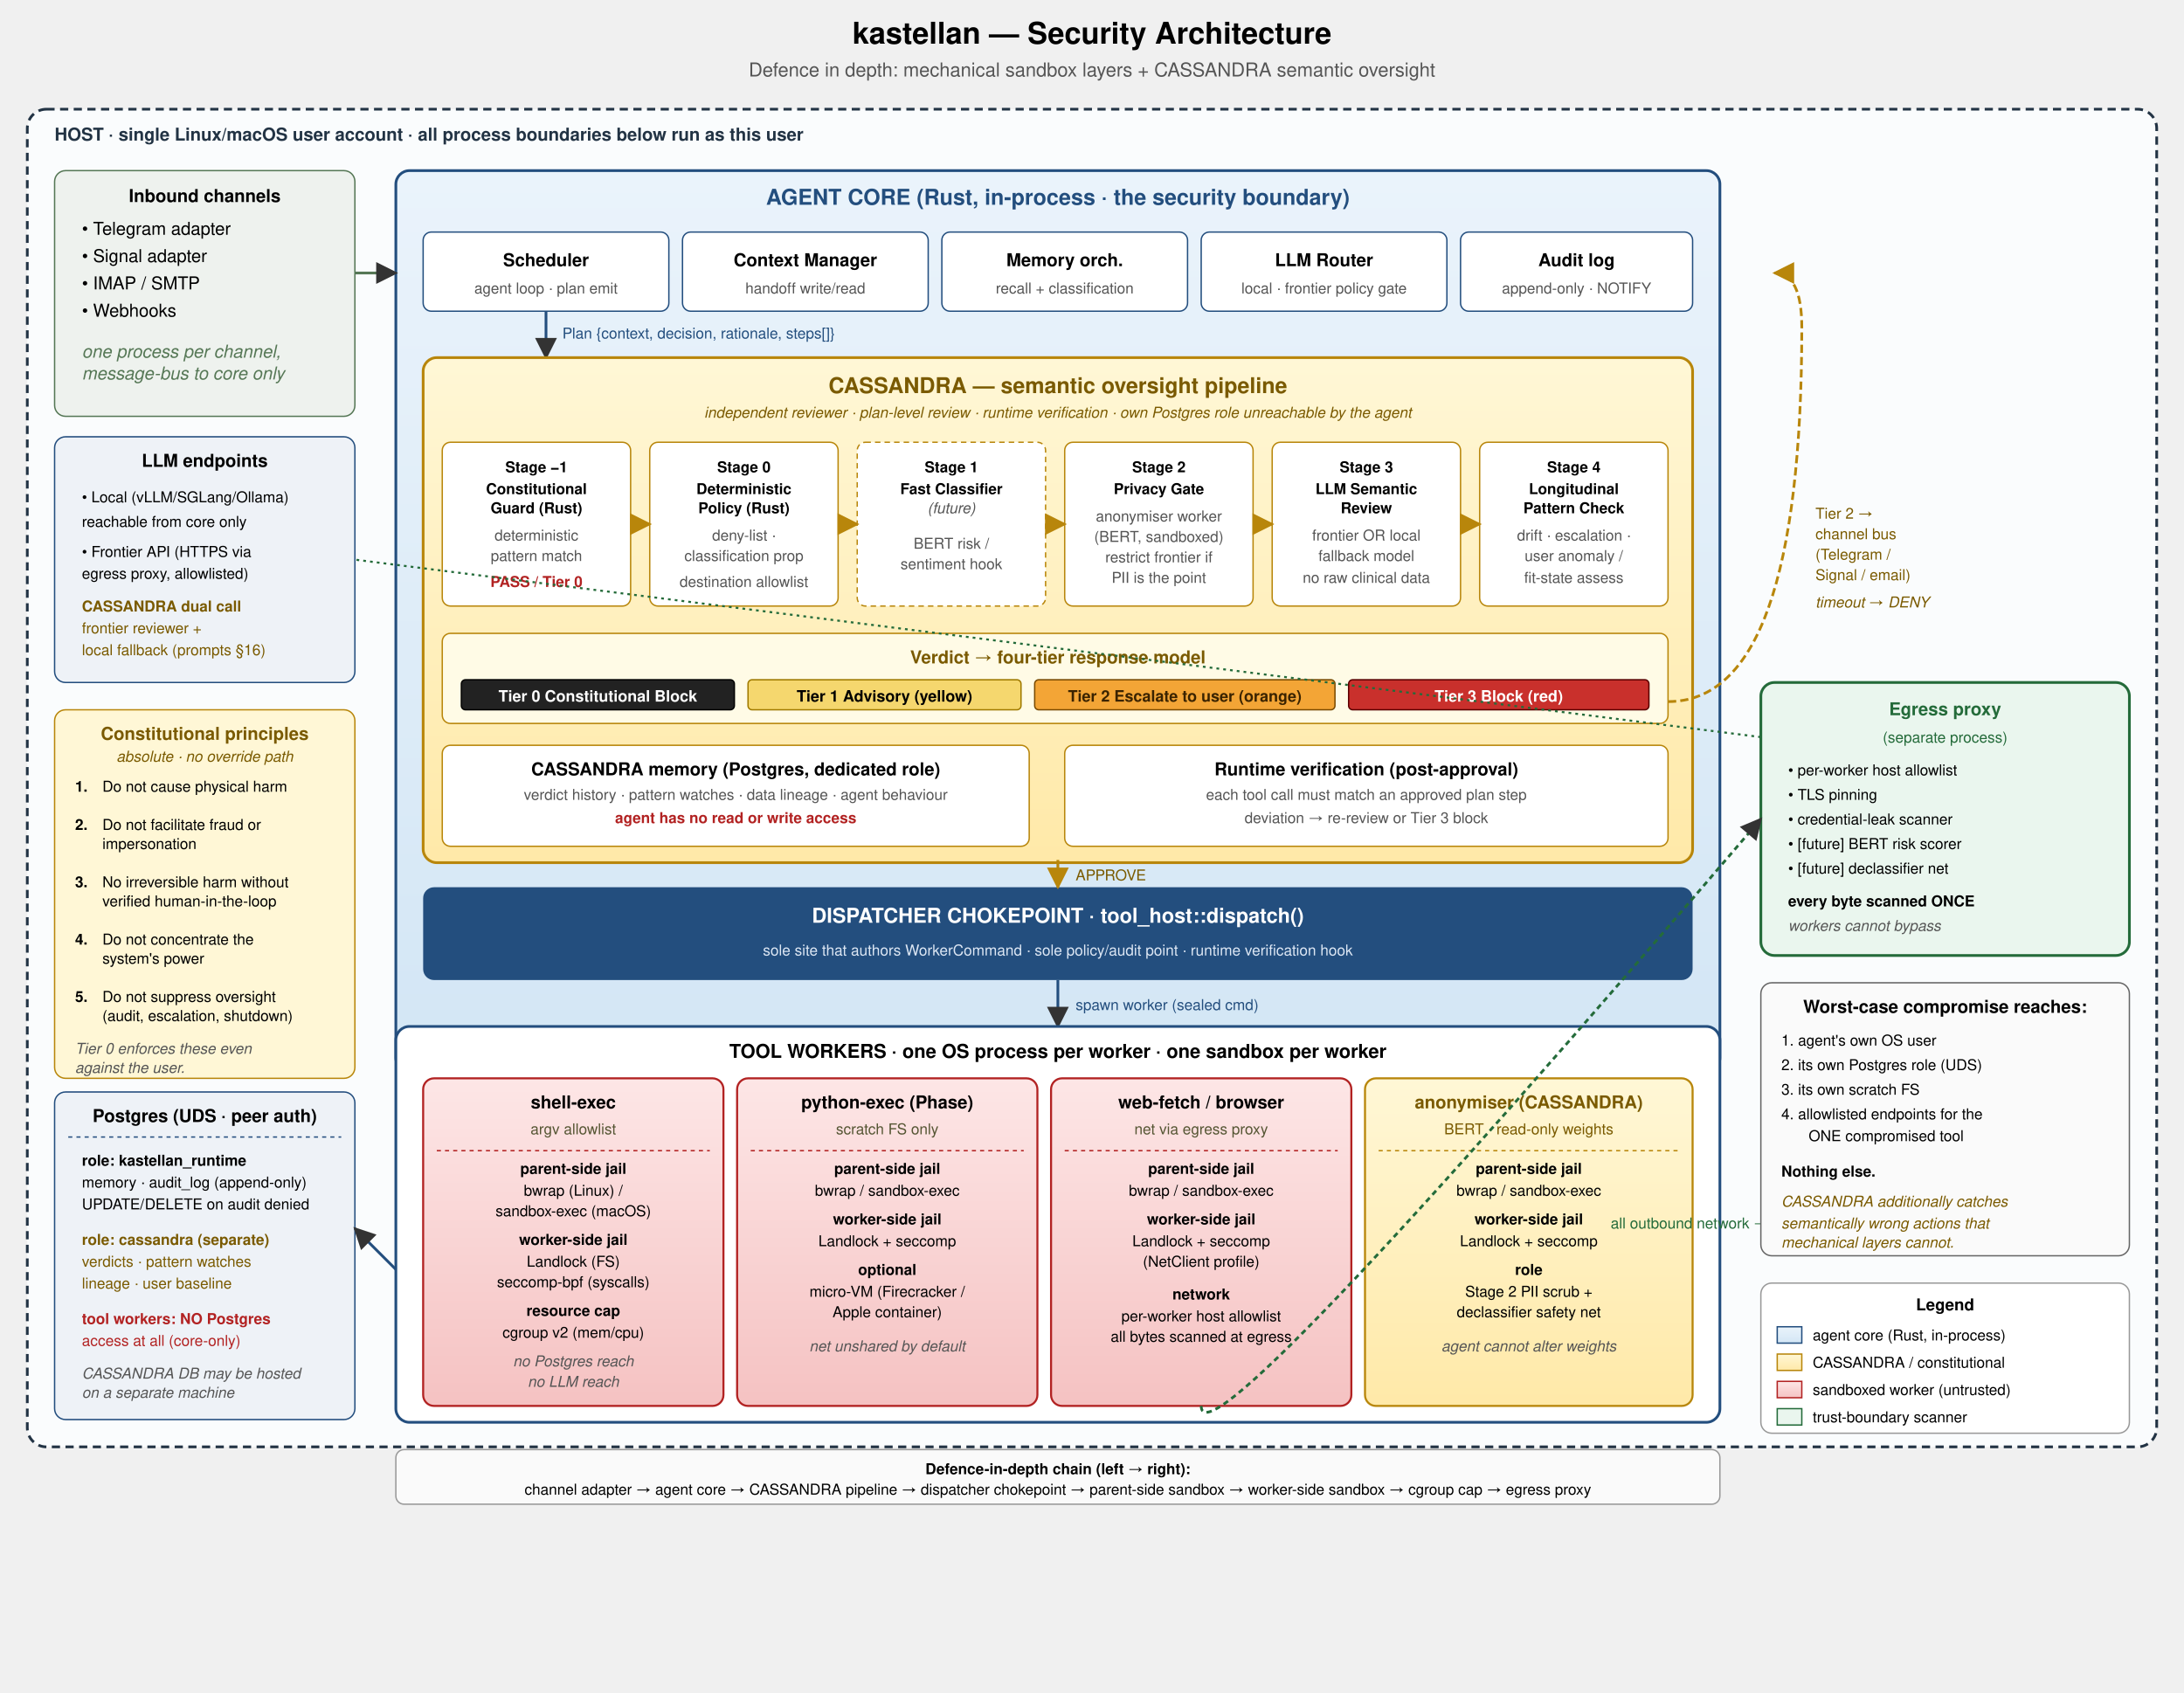
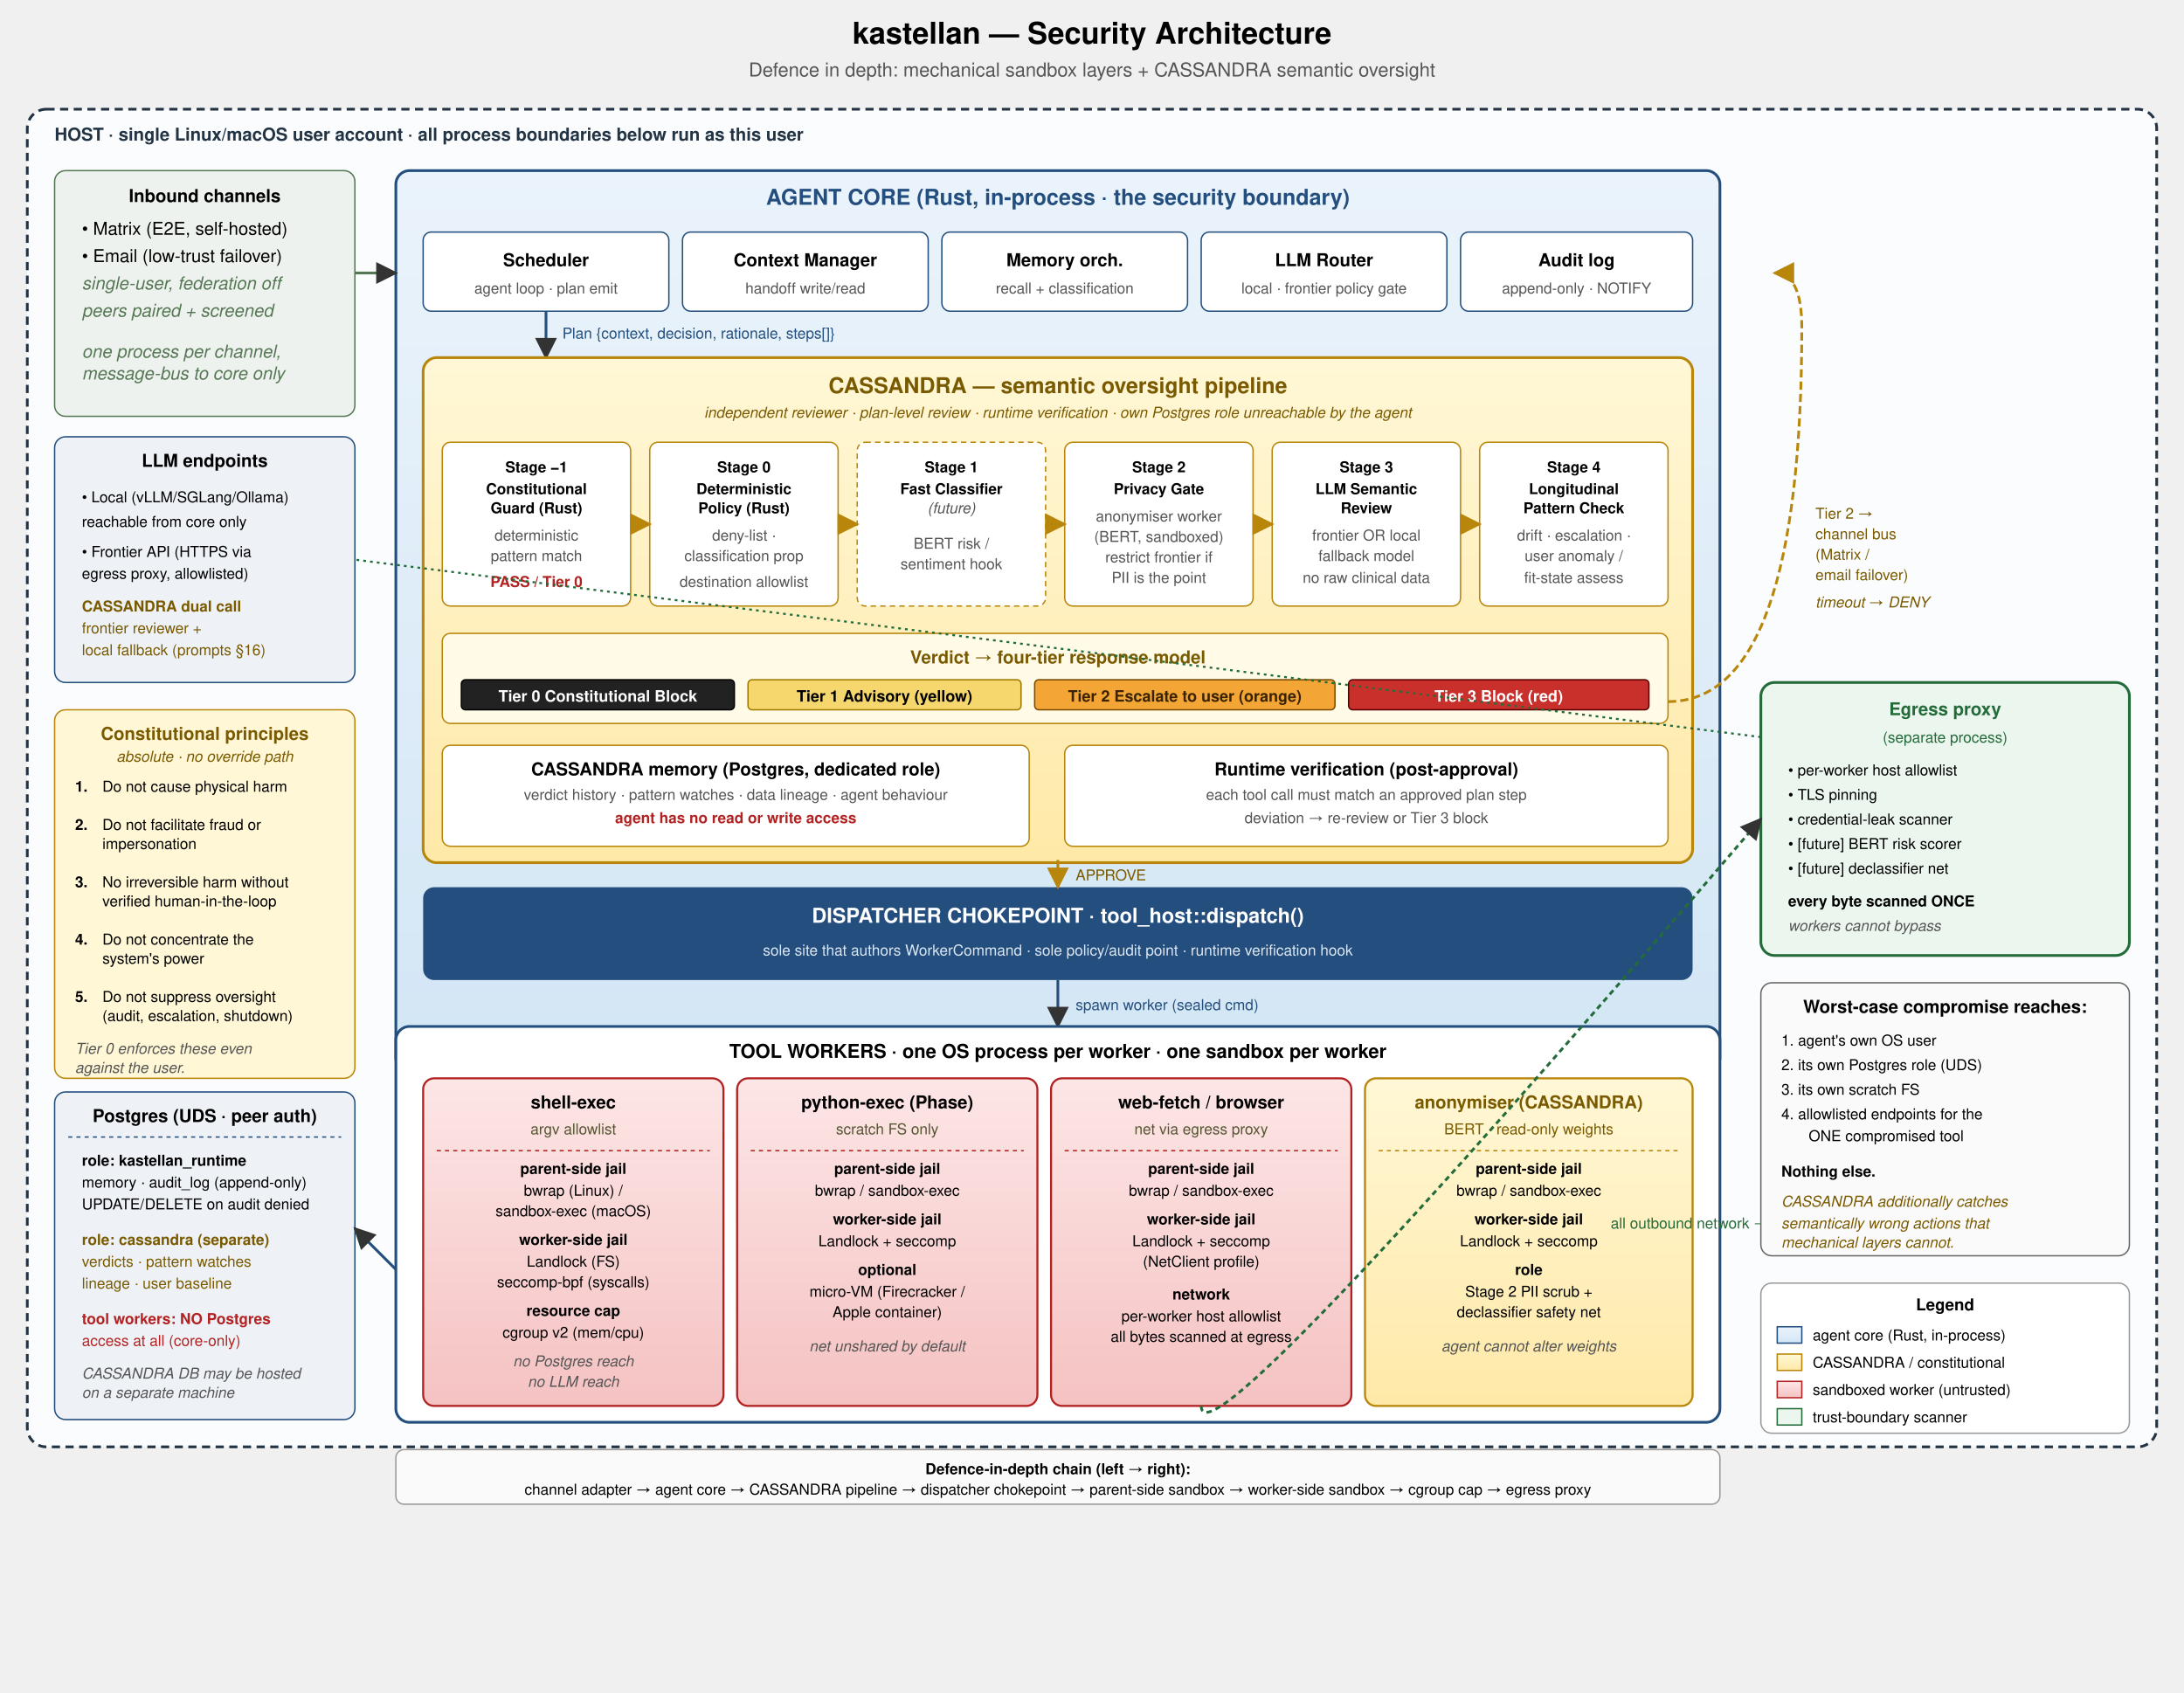
<svg xmlns="http://www.w3.org/2000/svg" viewBox="0 0 1600 1240" font-family="Helvetica, Arial, sans-serif" font-size="13">
  <defs>
    <marker id="arr" viewBox="0 0 10 10" refX="9" refY="5" markerWidth="8" markerHeight="8" orient="auto-start-reverse">
      <path d="M0,0 L10,5 L0,10 z" fill="#333" />
    </marker>
    <marker id="arrRed" viewBox="0 0 10 10" refX="9" refY="5" markerWidth="8" markerHeight="8" orient="auto-start-reverse">
      <path d="M0,0 L10,5 L0,10 z" fill="#b22222" />
    </marker>
    <marker id="arrAmber" viewBox="0 0 10 10" refX="9" refY="5" markerWidth="8" markerHeight="8" orient="auto-start-reverse">
      <path d="M0,0 L10,5 L0,10 z" fill="#b8860b" />
    </marker>
    <linearGradient id="cassGrad" x1="0" y1="0" x2="0" y2="1">
      <stop offset="0%" stop-color="#fff7d6" />
      <stop offset="100%" stop-color="#ffe9a8" />
    </linearGradient>
    <linearGradient id="coreGrad" x1="0" y1="0" x2="0" y2="1">
      <stop offset="0%" stop-color="#eaf3fb" />
      <stop offset="100%" stop-color="#d3e6f5" />
    </linearGradient>
    <linearGradient id="sandGrad" x1="0" y1="0" x2="0" y2="1">
      <stop offset="0%" stop-color="#fde6e6" />
      <stop offset="100%" stop-color="#f5c2c2" />
    </linearGradient>
  </defs>
  <text x="800" y="32" text-anchor="middle" font-size="22" font-weight="bold">kastellan — Security Architecture</text>
  <text x="800" y="56" text-anchor="middle" font-size="14" fill="#555">Defence in depth: mechanical sandbox layers + CASSANDRA semantic oversight</text>
  <rect x="20" y="80" width="1560" height="980" rx="14" fill="#fafcfd" stroke="#234" stroke-width="2" stroke-dasharray="6,4" />
  <text x="40" y="103" font-weight="bold" fill="#234">HOST  ·  single Linux/macOS user account  ·  all process boundaries below run as this user</text>
  <rect x="40" y="125" width="220" height="180" rx="8" fill="#eef2ee" stroke="#557755" />
  <text x="150" y="148" text-anchor="middle" font-weight="bold">Inbound channels</text>
-   <text x="60" y="172">• Telegram adapter</text>
-   <text x="60" y="192">• Signal adapter</text>
-   <text x="60" y="212">• IMAP / SMTP</text>
-   <text x="60" y="232">• Webhooks</text>
+   <text x="60" y="172">• Matrix (E2E, self-hosted)</text>
+   <text x="60" y="192">• Email (low-trust failover)</text>
+   <text x="60" y="212" font-style="italic" fill="#557755">single-user, federation off</text>
+   <text x="60" y="232" font-style="italic" fill="#557755">peers paired + screened</text>
  <text x="60" y="262" font-style="italic" fill="#557755">one process per channel,</text>
  <text x="60" y="278" font-style="italic" fill="#557755">message-bus to core only</text>
  <rect x="290" y="125" width="970" height="660" rx="10" fill="url(#coreGrad)" stroke="#234e7e" stroke-width="2" />
  <text x="775" y="150" text-anchor="middle" font-weight="bold" font-size="16" fill="#234e7e">AGENT CORE  (Rust, in-process · the security boundary)</text>
  <rect x="310" y="170" width="180" height="58" rx="6" fill="#fff" stroke="#234e7e" />
  <text x="400" y="195" text-anchor="middle" font-weight="bold">Scheduler</text>
  <text x="400" y="215" text-anchor="middle" font-size="11" fill="#555">agent loop · plan emit</text>
  <rect x="500" y="170" width="180" height="58" rx="6" fill="#fff" stroke="#234e7e" />
  <text x="590" y="195" text-anchor="middle" font-weight="bold">Context Manager</text>
  <text x="590" y="215" text-anchor="middle" font-size="11" fill="#555">handoff write/read</text>
  <rect x="690" y="170" width="180" height="58" rx="6" fill="#fff" stroke="#234e7e" />
  <text x="780" y="195" text-anchor="middle" font-weight="bold">Memory orch.</text>
  <text x="780" y="215" text-anchor="middle" font-size="11" fill="#555">recall + classification</text>
  <rect x="880" y="170" width="180" height="58" rx="6" fill="#fff" stroke="#234e7e" />
  <text x="970" y="195" text-anchor="middle" font-weight="bold">LLM Router</text>
  <text x="970" y="215" text-anchor="middle" font-size="11" fill="#555">local · frontier policy gate</text>
  <rect x="1070" y="170" width="170" height="58" rx="6" fill="#fff" stroke="#234e7e" />
  <text x="1155" y="195" text-anchor="middle" font-weight="bold">Audit log</text>
  <text x="1155" y="215" text-anchor="middle" font-size="11" fill="#555">append-only · NOTIFY</text>
  <line x1="400" y1="228" x2="400" y2="262" stroke="#234e7e" stroke-width="2" marker-end="url(#arr)" />
  <text x="412" y="248" font-size="11" fill="#234e7e">Plan {context, decision, rationale, steps[]}</text>
  <rect x="310" y="262" width="930" height="370" rx="10" fill="url(#cassGrad)" stroke="#b8860b" stroke-width="2" />
  <text x="775" y="288" text-anchor="middle" font-weight="bold" font-size="16" fill="#7a5a00">CASSANDRA  —  semantic oversight pipeline</text>
  <text x="775" y="306" text-anchor="middle" font-size="11" fill="#7a5a00" font-style="italic">independent reviewer · plan-level review · runtime verification · own Postgres role unreachable by the agent</text>
  <g font-size="11">
    <rect x="324" y="324" width="138" height="120" rx="6" fill="#fff" stroke="#b8860b" />
    <text x="393" y="346" text-anchor="middle" font-weight="bold">Stage −1</text>
    <text x="393" y="362" text-anchor="middle" font-weight="bold">Constitutional</text>
    <text x="393" y="376" text-anchor="middle" font-weight="bold">Guard (Rust)</text>
    <text x="393" y="396" text-anchor="middle" fill="#555">deterministic</text>
    <text x="393" y="411" text-anchor="middle" fill="#555">pattern match</text>
    <text x="393" y="430" text-anchor="middle" fill="#b22222" font-weight="bold">PASS / Tier 0</text>
    <rect x="476" y="324" width="138" height="120" rx="6" fill="#fff" stroke="#b8860b" />
    <text x="545" y="346" text-anchor="middle" font-weight="bold">Stage 0</text>
    <text x="545" y="362" text-anchor="middle" font-weight="bold">Deterministic</text>
    <text x="545" y="376" text-anchor="middle" font-weight="bold">Policy (Rust)</text>
    <text x="545" y="396" text-anchor="middle" fill="#555">deny-list ·</text>
    <text x="545" y="411" text-anchor="middle" fill="#555">classification prop</text>
    <text x="545" y="430" text-anchor="middle" fill="#555">destination allowlist</text>
    <rect x="628" y="324" width="138" height="120" rx="6" fill="#fff" stroke="#b8860b" stroke-dasharray="4,3" />
    <text x="697" y="346" text-anchor="middle" font-weight="bold">Stage 1</text>
    <text x="697" y="362" text-anchor="middle" font-weight="bold">Fast Classifier</text>
    <text x="697" y="376" text-anchor="middle" font-style="italic" fill="#555">(future)</text>
    <text x="697" y="402" text-anchor="middle" fill="#555">BERT risk /</text>
    <text x="697" y="417" text-anchor="middle" fill="#555">sentiment hook</text>
    <rect x="780" y="324" width="138" height="120" rx="6" fill="#fff" stroke="#b8860b" />
    <text x="849" y="346" text-anchor="middle" font-weight="bold">Stage 2</text>
    <text x="849" y="362" text-anchor="middle" font-weight="bold">Privacy Gate</text>
    <text x="849" y="382" text-anchor="middle" fill="#555">anonymiser worker</text>
    <text x="849" y="397" text-anchor="middle" fill="#555">(BERT, sandboxed)</text>
    <text x="849" y="412" text-anchor="middle" fill="#555">restrict frontier if</text>
    <text x="849" y="427" text-anchor="middle" fill="#555">PII is the point</text>
    <rect x="932" y="324" width="138" height="120" rx="6" fill="#fff" stroke="#b8860b" />
    <text x="1001" y="346" text-anchor="middle" font-weight="bold">Stage 3</text>
    <text x="1001" y="362" text-anchor="middle" font-weight="bold">LLM Semantic</text>
    <text x="1001" y="376" text-anchor="middle" font-weight="bold">Review</text>
    <text x="1001" y="396" text-anchor="middle" fill="#555">frontier OR local</text>
    <text x="1001" y="411" text-anchor="middle" fill="#555">fallback model</text>
    <text x="1001" y="427" text-anchor="middle" fill="#555">no raw clinical data</text>
    <rect x="1084" y="324" width="138" height="120" rx="6" fill="#fff" stroke="#b8860b" />
    <text x="1153" y="346" text-anchor="middle" font-weight="bold">Stage 4</text>
    <text x="1153" y="362" text-anchor="middle" font-weight="bold">Longitudinal</text>
    <text x="1153" y="376" text-anchor="middle" font-weight="bold">Pattern Check</text>
    <text x="1153" y="396" text-anchor="middle" fill="#555">drift · escalation ·</text>
    <text x="1153" y="411" text-anchor="middle" fill="#555">user anomaly /</text>
    <text x="1153" y="427" text-anchor="middle" fill="#555">fit-state assess</text>
  </g>
  <line x1="462" y1="384" x2="476" y2="384" stroke="#b8860b" stroke-width="2" marker-end="url(#arrAmber)" />
  <line x1="614" y1="384" x2="628" y2="384" stroke="#b8860b" stroke-width="2" marker-end="url(#arrAmber)" />
  <line x1="766" y1="384" x2="780" y2="384" stroke="#b8860b" stroke-width="2" marker-end="url(#arrAmber)" />
  <line x1="918" y1="384" x2="932" y2="384" stroke="#b8860b" stroke-width="2" marker-end="url(#arrAmber)" />
  <line x1="1070" y1="384" x2="1084" y2="384" stroke="#b8860b" stroke-width="2" marker-end="url(#arrAmber)" />
  <rect x="324" y="464" width="898" height="66" rx="6" fill="#fffbe6" stroke="#b8860b" />
  <text x="775" y="486" text-anchor="middle" font-weight="bold" fill="#7a5a00">Verdict  →  four-tier response model</text>
  <g font-size="11.5">
    <rect x="338" y="498" width="200" height="22" rx="3" fill="#222" stroke="#000" />
    <text x="438" y="514" text-anchor="middle" fill="#fff" font-weight="bold">Tier 0  Constitutional Block</text>
    <rect x="548" y="498" width="200" height="22" rx="3" fill="#f5d76e" stroke="#a07a00" />
    <text x="648" y="514" text-anchor="middle" font-weight="bold">Tier 1  Advisory (yellow)</text>
    <rect x="758" y="498" width="220" height="22" rx="3" fill="#f3a536" stroke="#7a4a00" />
    <text x="868" y="514" text-anchor="middle" font-weight="bold" fill="#3a2300">Tier 2  Escalate to user (orange)</text>
    <rect x="988" y="498" width="220" height="22" rx="3" fill="#c9302c" stroke="#5a0000" />
    <text x="1098" y="514" text-anchor="middle" font-weight="bold" fill="#fff">Tier 3  Block (red)</text>
  </g>
  <rect x="324" y="546" width="430" height="74" rx="6" fill="#fff" stroke="#b8860b" />
  <text x="539" y="568" text-anchor="middle" font-weight="bold">CASSANDRA memory  (Postgres, dedicated role)</text>
  <text x="539" y="586" text-anchor="middle" font-size="11" fill="#555">verdict history · pattern watches · data lineage · agent behaviour</text>
  <text x="539" y="603" text-anchor="middle" font-size="11" fill="#b22222" font-weight="bold">agent has no read or write access</text>
  <rect x="780" y="546" width="442" height="74" rx="6" fill="#fff" stroke="#b8860b" />
  <text x="1001" y="568" text-anchor="middle" font-weight="bold">Runtime verification  (post-approval)</text>
  <text x="1001" y="586" text-anchor="middle" font-size="11" fill="#555">each tool call must match an approved plan step</text>
  <text x="1001" y="603" text-anchor="middle" font-size="11" fill="#555">deviation → re-review or Tier 3 block</text>
  <rect x="310" y="650" width="930" height="68" rx="8" fill="#234e7e" />
  <text x="775" y="676" text-anchor="middle" font-weight="bold" fill="#fff" font-size="15">DISPATCHER CHOKEPOINT  ·  tool_host::dispatch()</text>
  <text x="775" y="700" text-anchor="middle" font-size="11" fill="#dde7f4">sole site that authors WorkerCommand · sole policy/audit point · runtime verification hook</text>
  <line x1="775" y1="630" x2="775" y2="650" stroke="#b8860b" stroke-width="2" marker-end="url(#arrAmber)" />
  <text x="788" y="645" font-size="11" fill="#7a5a00">APPROVE</text>
  <line x1="775" y1="718" x2="775" y2="752" stroke="#234e7e" stroke-width="2" marker-end="url(#arr)" />
  <text x="788" y="740" font-size="11" fill="#234e7e">spawn worker (sealed cmd)</text>
  <path d="M 1222 514 Q 1320 514 1320 240 Q 1320 200 1300 200" fill="none" stroke="#b8860b" stroke-width="2" marker-end="url(#arrAmber)" stroke-dasharray="6,3" />
  <text x="1330" y="380" font-size="11" fill="#7a5a00">Tier 2 →</text>
  <text x="1330" y="395" font-size="11" fill="#7a5a00">channel bus</text>
-   <text x="1330" y="410" font-size="11" fill="#7a5a00">(Telegram /</text>
-   <text x="1330" y="425" font-size="11" fill="#7a5a00">Signal / email)</text>
+   <text x="1330" y="410" font-size="11" fill="#7a5a00">(Matrix /</text>
+   <text x="1330" y="425" font-size="11" fill="#7a5a00">email failover)</text>
  <text x="1330" y="445" font-size="11" fill="#7a5a00" font-style="italic">timeout → DENY</text>
  <rect x="290" y="752" width="970" height="290" rx="10" fill="#fff" stroke="#234e7e" stroke-width="2" />
  <text x="775" y="775" text-anchor="middle" font-weight="bold" font-size="14">TOOL WORKERS  ·  one OS process per worker  ·  one sandbox per worker</text>
  <g>
    <rect x="310" y="790" width="220" height="240" rx="8" fill="url(#sandGrad)" stroke="#b22222" stroke-width="1.5" />
    <text x="420" y="812" text-anchor="middle" font-weight="bold">shell-exec</text>
    <text x="420" y="831" text-anchor="middle" font-size="11" fill="#553">argv allowlist</text>
    <line x1="320" y1="843" x2="520" y2="843" stroke="#b22222" stroke-dasharray="3,3" />
    <text x="420" y="860" text-anchor="middle" font-size="11" font-weight="bold">parent-side jail</text>
    <text x="420" y="876" text-anchor="middle" font-size="11">bwrap (Linux) /</text>
    <text x="420" y="891" text-anchor="middle" font-size="11">sandbox-exec (macOS)</text>
    <text x="420" y="912" text-anchor="middle" font-size="11" font-weight="bold">worker-side jail</text>
    <text x="420" y="928" text-anchor="middle" font-size="11">Landlock (FS)</text>
    <text x="420" y="943" text-anchor="middle" font-size="11">seccomp-bpf (syscalls)</text>
    <text x="420" y="964" text-anchor="middle" font-size="11" font-weight="bold">resource cap</text>
    <text x="420" y="980" text-anchor="middle" font-size="11">cgroup v2 (mem/cpu)</text>
    <text x="420" y="1001" text-anchor="middle" font-size="11" fill="#555" font-style="italic">no Postgres reach</text>
    <text x="420" y="1016" text-anchor="middle" font-size="11" fill="#555" font-style="italic">no LLM reach</text>
  </g>
  <g>
    <rect x="540" y="790" width="220" height="240" rx="8" fill="url(#sandGrad)" stroke="#b22222" stroke-width="1.5" />
    <text x="650" y="812" text-anchor="middle" font-weight="bold">python-exec  (Phase)</text>
    <text x="650" y="831" text-anchor="middle" font-size="11" fill="#553">scratch FS only</text>
    <line x1="550" y1="843" x2="750" y2="843" stroke="#b22222" stroke-dasharray="3,3" />
    <text x="650" y="860" text-anchor="middle" font-size="11" font-weight="bold">parent-side jail</text>
    <text x="650" y="876" text-anchor="middle" font-size="11">bwrap / sandbox-exec</text>
    <text x="650" y="897" text-anchor="middle" font-size="11" font-weight="bold">worker-side jail</text>
    <text x="650" y="913" text-anchor="middle" font-size="11">Landlock + seccomp</text>
    <text x="650" y="934" text-anchor="middle" font-size="11" font-weight="bold">optional</text>
    <text x="650" y="950" text-anchor="middle" font-size="11">micro-VM (Firecracker /</text>
    <text x="650" y="965" text-anchor="middle" font-size="11">Apple container)</text>
    <text x="650" y="990" text-anchor="middle" font-size="11" fill="#555" font-style="italic">net unshared by default</text>
  </g>
  <g>
    <rect x="770" y="790" width="220" height="240" rx="8" fill="url(#sandGrad)" stroke="#b22222" stroke-width="1.5" />
    <text x="880" y="812" text-anchor="middle" font-weight="bold">web-fetch / browser</text>
    <text x="880" y="831" text-anchor="middle" font-size="11" fill="#553">net via egress proxy</text>
    <line x1="780" y1="843" x2="980" y2="843" stroke="#b22222" stroke-dasharray="3,3" />
    <text x="880" y="860" text-anchor="middle" font-size="11" font-weight="bold">parent-side jail</text>
    <text x="880" y="876" text-anchor="middle" font-size="11">bwrap / sandbox-exec</text>
    <text x="880" y="897" text-anchor="middle" font-size="11" font-weight="bold">worker-side jail</text>
    <text x="880" y="913" text-anchor="middle" font-size="11">Landlock + seccomp</text>
    <text x="880" y="928" text-anchor="middle" font-size="11">(NetClient profile)</text>
    <text x="880" y="952" text-anchor="middle" font-size="11" font-weight="bold">network</text>
    <text x="880" y="968" text-anchor="middle" font-size="11">per-worker host allowlist</text>
    <text x="880" y="983" text-anchor="middle" font-size="11">all bytes scanned at egress</text>
  </g>
  <g>
    <rect x="1000" y="790" width="240" height="240" rx="8" fill="url(#cassGrad)" stroke="#b8860b" stroke-width="1.5" />
    <text x="1120" y="812" text-anchor="middle" font-weight="bold" fill="#7a5a00">anonymiser  (CASSANDRA)</text>
    <text x="1120" y="831" text-anchor="middle" font-size="11" fill="#7a5a00">BERT · read-only weights</text>
    <line x1="1010" y1="843" x2="1230" y2="843" stroke="#b8860b" stroke-dasharray="3,3" />
    <text x="1120" y="860" text-anchor="middle" font-size="11" font-weight="bold">parent-side jail</text>
    <text x="1120" y="876" text-anchor="middle" font-size="11">bwrap / sandbox-exec</text>
    <text x="1120" y="897" text-anchor="middle" font-size="11" font-weight="bold">worker-side jail</text>
    <text x="1120" y="913" text-anchor="middle" font-size="11">Landlock + seccomp</text>
    <text x="1120" y="934" text-anchor="middle" font-size="11" font-weight="bold">role</text>
    <text x="1120" y="950" text-anchor="middle" font-size="11">Stage 2 PII scrub +</text>
    <text x="1120" y="965" text-anchor="middle" font-size="11">declassifier safety net</text>
    <text x="1120" y="990" text-anchor="middle" font-size="11" fill="#555" font-style="italic">agent cannot alter weights</text>
  </g>
  <rect x="1290" y="500" width="270" height="200" rx="10" fill="#eaf6ee" stroke="#246b3a" stroke-width="2" />
  <text x="1425" y="524" text-anchor="middle" font-weight="bold" fill="#246b3a">Egress proxy</text>
  <text x="1425" y="544" text-anchor="middle" font-size="11" fill="#246b3a">(separate process)</text>
  <text x="1310" y="568" font-size="11">• per-worker host allowlist</text>
  <text x="1310" y="586" font-size="11">• TLS pinning</text>
  <text x="1310" y="604" font-size="11">• credential-leak scanner</text>
  <text x="1310" y="622" font-size="11">• [future] BERT risk scorer</text>
  <text x="1310" y="640" font-size="11">• [future] declassifier net</text>
  <text x="1310" y="664" font-size="11" font-weight="bold">every byte scanned ONCE</text>
  <text x="1310" y="682" font-size="11" font-style="italic" fill="#555">workers cannot bypass</text>
  <rect x="40" y="800" width="220" height="240" rx="8" fill="#eef2f7" stroke="#234e7e" />
  <text x="150" y="822" text-anchor="middle" font-weight="bold">Postgres  (UDS · peer auth)</text>
  <line x1="50" y1="833" x2="250" y2="833" stroke="#234e7e" stroke-dasharray="3,3" />
  <text x="60" y="854" font-size="11" font-weight="bold">role: kastellan_runtime</text>
  <text x="60" y="870" font-size="11">memory · audit_log (append-only)</text>
  <text x="60" y="886" font-size="11">UPDATE/DELETE on audit denied</text>
  <text x="60" y="912" font-size="11" font-weight="bold" fill="#7a5a00">role: cassandra (separate)</text>
  <text x="60" y="928" font-size="11" fill="#7a5a00">verdicts · pattern watches</text>
  <text x="60" y="944" font-size="11" fill="#7a5a00">lineage · user baseline</text>
  <text x="60" y="970" font-size="11" font-weight="bold" fill="#b22222">tool workers: NO Postgres</text>
  <text x="60" y="986" font-size="11" fill="#b22222">access at all (core-only)</text>
  <text x="60" y="1010" font-size="11" font-style="italic" fill="#555">CASSANDRA DB may be hosted</text>
  <text x="60" y="1024" font-size="11" font-style="italic" fill="#555">on a separate machine</text>
  <rect x="40" y="320" width="220" height="180" rx="8" fill="#eef2f7" stroke="#234e7e" />
  <text x="150" y="342" text-anchor="middle" font-weight="bold">LLM endpoints</text>
  <text x="60" y="368" font-size="11">• Local (vLLM/SGLang/Ollama)</text>
  <text x="60" y="386" font-size="11">  reachable from core only</text>
  <text x="60" y="408" font-size="11">• Frontier API (HTTPS via</text>
  <text x="60" y="424" font-size="11">  egress proxy, allowlisted)</text>
  <text x="60" y="448" font-size="11" font-weight="bold" fill="#7a5a00">CASSANDRA dual call</text>
  <text x="60" y="464" font-size="11" fill="#7a5a00">frontier reviewer +</text>
  <text x="60" y="480" font-size="11" fill="#7a5a00">local fallback (prompts §16)</text>
  <rect x="40" y="520" width="220" height="270" rx="8" fill="#fff7d6" stroke="#b8860b" />
  <text x="150" y="542" text-anchor="middle" font-weight="bold" fill="#7a5a00">Constitutional principles</text>
  <text x="150" y="558" text-anchor="middle" font-size="11" fill="#7a5a00" font-style="italic">absolute · no override path</text>
  <text x="55" y="580" font-size="11" font-weight="bold">1.</text>
  <text x="75" y="580" font-size="11">Do not cause physical harm</text>
  <text x="55" y="608" font-size="11" font-weight="bold">2.</text>
  <text x="75" y="608" font-size="11">Do not facilitate fraud or</text>
  <text x="75" y="622" font-size="11">impersonation</text>
  <text x="55" y="650" font-size="11" font-weight="bold">3.</text>
  <text x="75" y="650" font-size="11">No irreversible harm without</text>
  <text x="75" y="664" font-size="11">verified human-in-the-loop</text>
  <text x="55" y="692" font-size="11" font-weight="bold">4.</text>
  <text x="75" y="692" font-size="11">Do not concentrate the</text>
  <text x="75" y="706" font-size="11">system's power</text>
  <text x="55" y="734" font-size="11" font-weight="bold">5.</text>
  <text x="75" y="734" font-size="11">Do not suppress oversight</text>
  <text x="75" y="748" font-size="11">(audit, escalation, shutdown)</text>
  <text x="55" y="772" font-size="11" font-style="italic" fill="#555">Tier 0 enforces these even</text>
  <text x="55" y="786" font-size="11" font-style="italic" fill="#555">against the user.</text>
  <path d="M 880 1030 Q 880 1080 1290 600" fill="none" stroke="#246b3a" stroke-width="2" stroke-dasharray="4,3" marker-end="url(#arr)" />
  <text x="1180" y="900" font-size="11" fill="#246b3a">all outbound network →</text>
  <line x1="1290" y1="540" x2="260" y2="410" stroke="#246b3a" stroke-width="1.5" stroke-dasharray="2,3" />
  <line x1="290" y1="930" x2="260" y2="900" stroke="#234e7e" stroke-width="2" marker-end="url(#arr)" />
  <line x1="260" y1="200" x2="290" y2="200" stroke="#557755" stroke-width="2" marker-end="url(#arr)" />
  <rect x="290" y="1062" width="970" height="40" rx="6" fill="#fafafa" stroke="#999" />
  <text x="775" y="1080" text-anchor="middle" font-size="11" font-weight="bold">Defence-in-depth chain (left → right):</text>
  <text x="775" y="1095" text-anchor="middle" font-size="11">channel adapter  →  agent core  →  CASSANDRA pipeline  →  dispatcher chokepoint  →  parent-side sandbox  →  worker-side sandbox  →  cgroup cap  →  egress proxy</text>
  <rect x="1290" y="720" width="270" height="200" rx="8" fill="#fafafa" stroke="#666" />
  <text x="1425" y="742" text-anchor="middle" font-weight="bold">Worst-case compromise reaches:</text>
  <text x="1305" y="766" font-size="11">1. agent's own OS user</text>
  <text x="1305" y="784" font-size="11">2. its own Postgres role (UDS)</text>
  <text x="1305" y="802" font-size="11">3. its own scratch FS</text>
  <text x="1305" y="820" font-size="11">4. allowlisted endpoints for the</text>
  <text x="1325" y="836" font-size="11">ONE compromised tool</text>
  <text x="1305" y="862" font-size="11" font-weight="bold">Nothing else.</text>
  <text x="1305" y="884" font-size="11" font-style="italic" fill="#7a5a00">CASSANDRA additionally catches</text>
  <text x="1305" y="900" font-size="11" font-style="italic" fill="#7a5a00">semantically wrong actions that</text>
  <text x="1305" y="914" font-size="11" font-style="italic" fill="#7a5a00">mechanical layers cannot.</text>
  <g transform="translate(1290,940)">
    <rect x="0" y="0" width="270" height="110" rx="8" fill="#fff" stroke="#999" />
    <text x="135" y="20" text-anchor="middle" font-weight="bold" font-size="12">Legend</text>
    <rect x="12" y="32" width="18" height="12" fill="url(#coreGrad)" stroke="#234e7e" />
    <text x="38" y="42" font-size="11">agent core (Rust, in-process)</text>
    <rect x="12" y="52" width="18" height="12" fill="url(#cassGrad)" stroke="#b8860b" />
    <text x="38" y="62" font-size="11">CASSANDRA / constitutional</text>
    <rect x="12" y="72" width="18" height="12" fill="url(#sandGrad)" stroke="#b22222" />
    <text x="38" y="82" font-size="11">sandboxed worker (untrusted)</text>
    <rect x="12" y="92" width="18" height="12" fill="#eaf6ee" stroke="#246b3a" />
    <text x="38" y="102" font-size="11">trust-boundary scanner</text>
  </g>
</svg>
